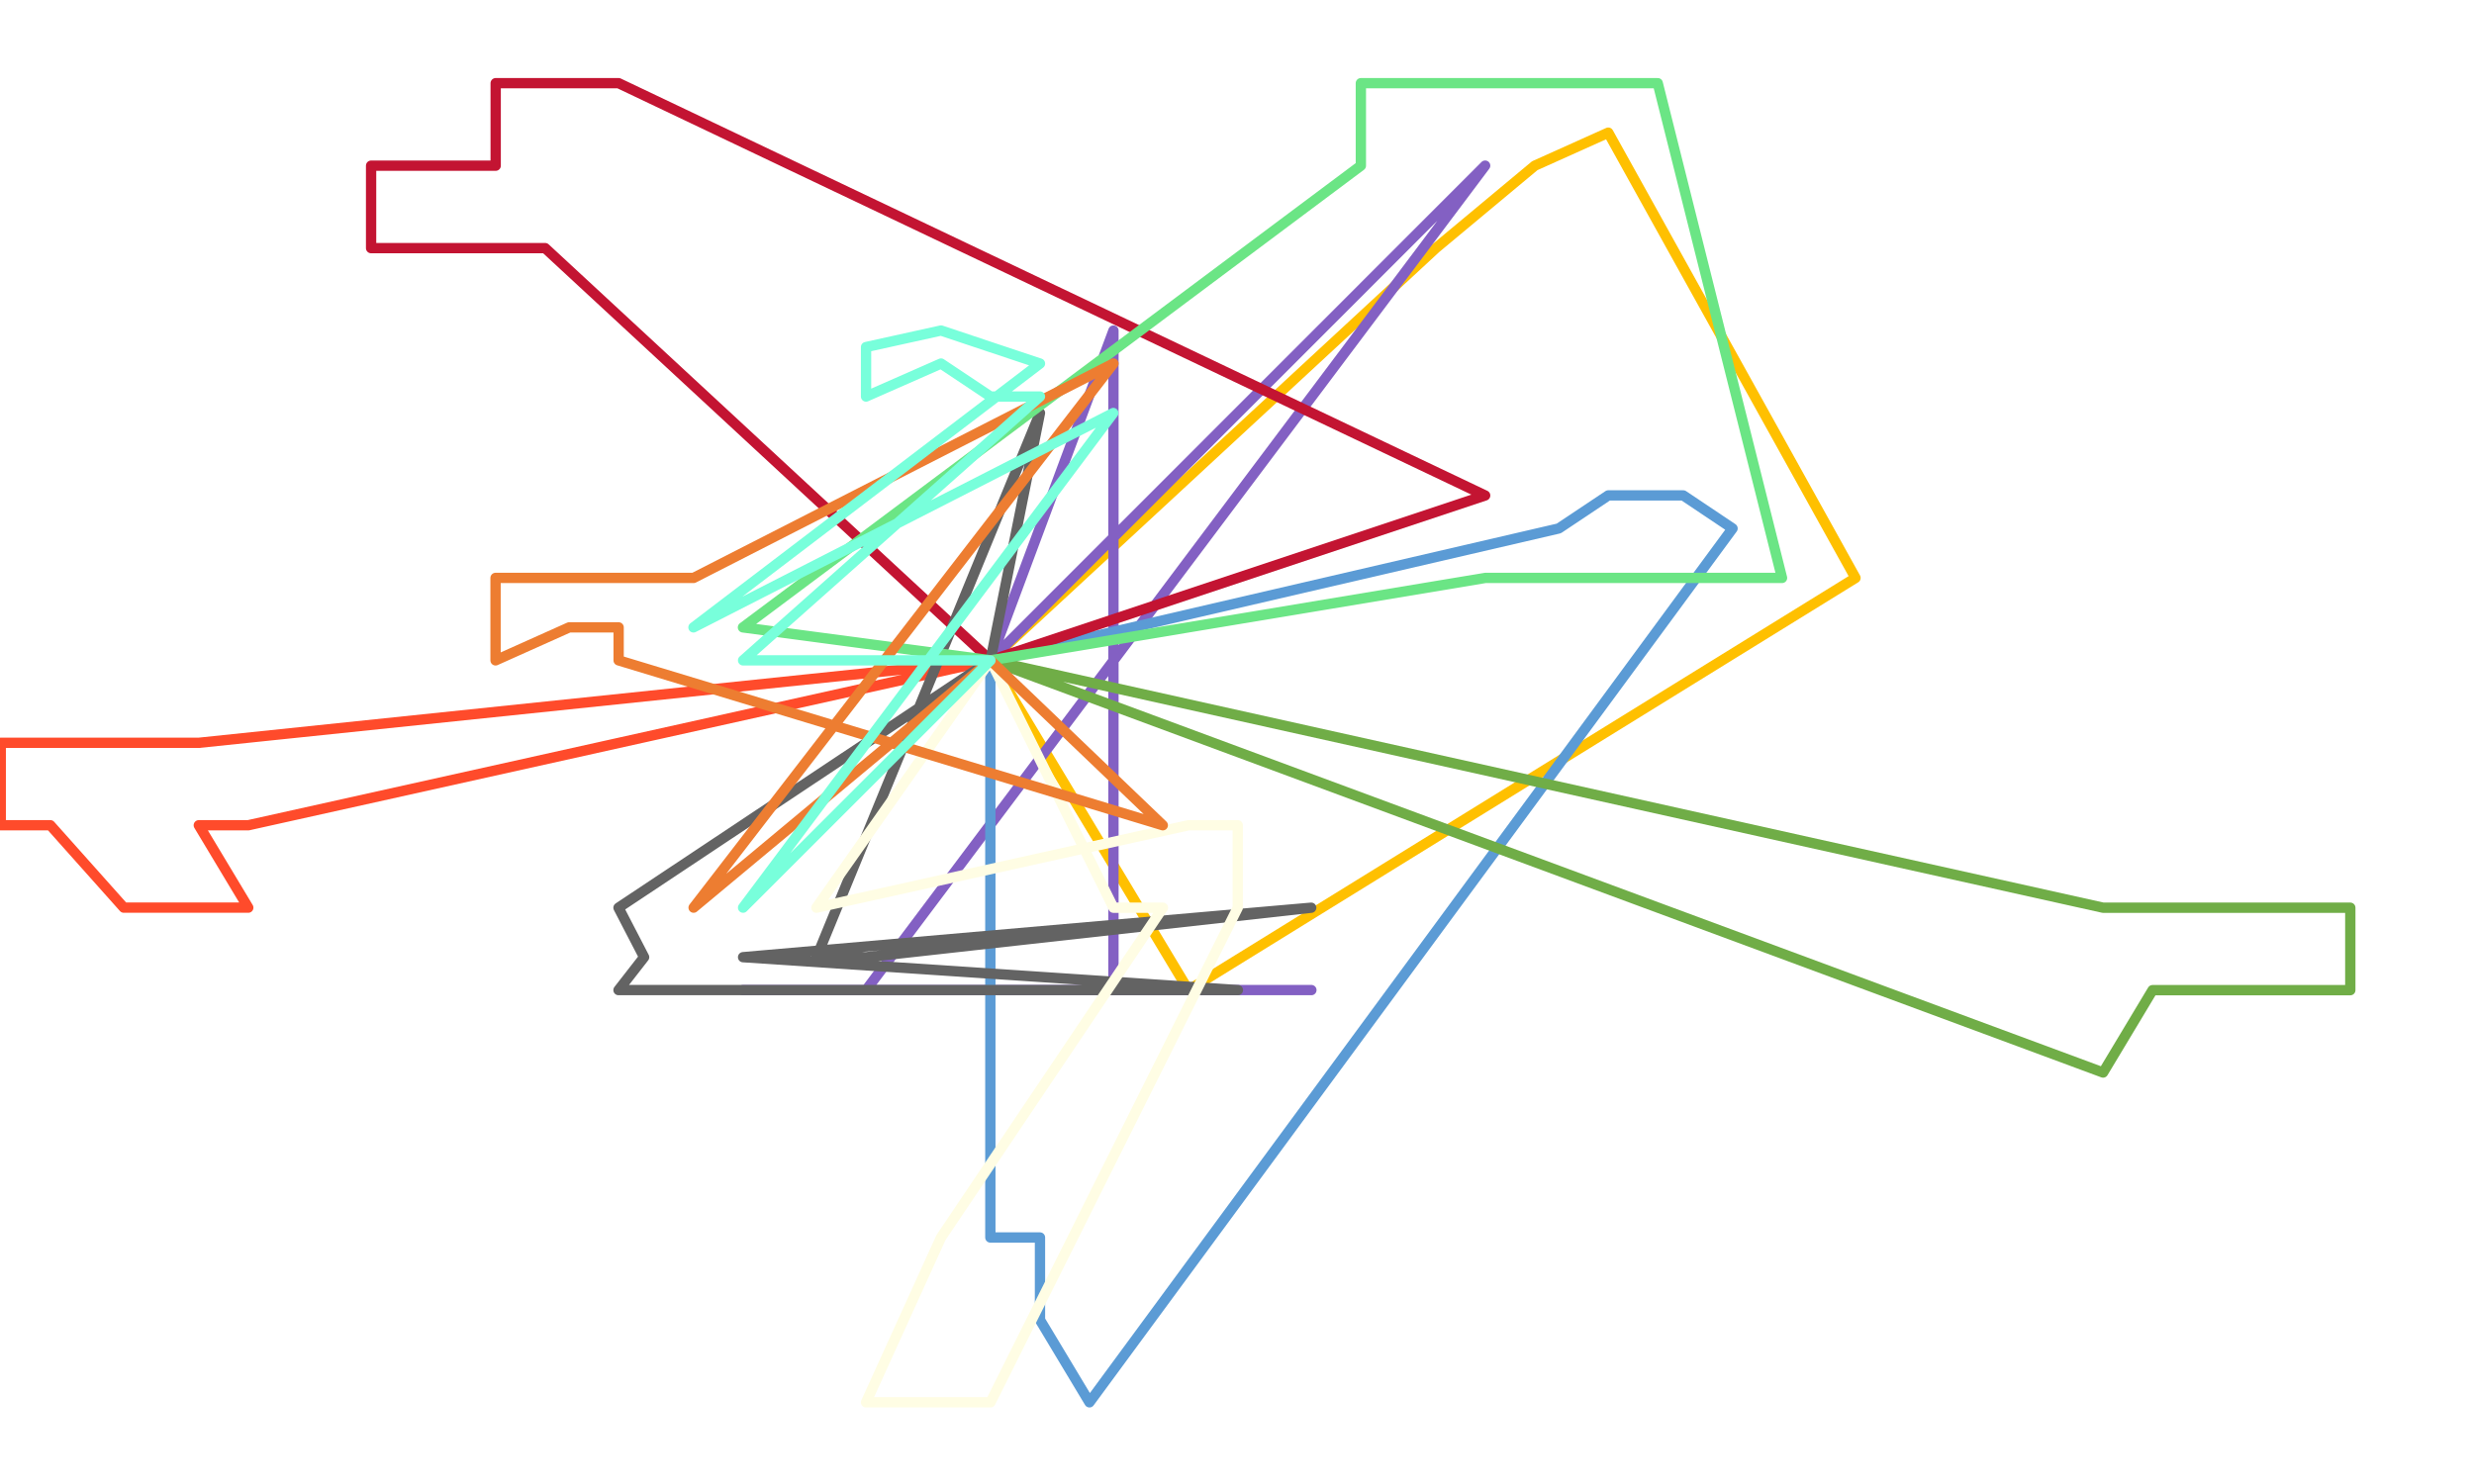
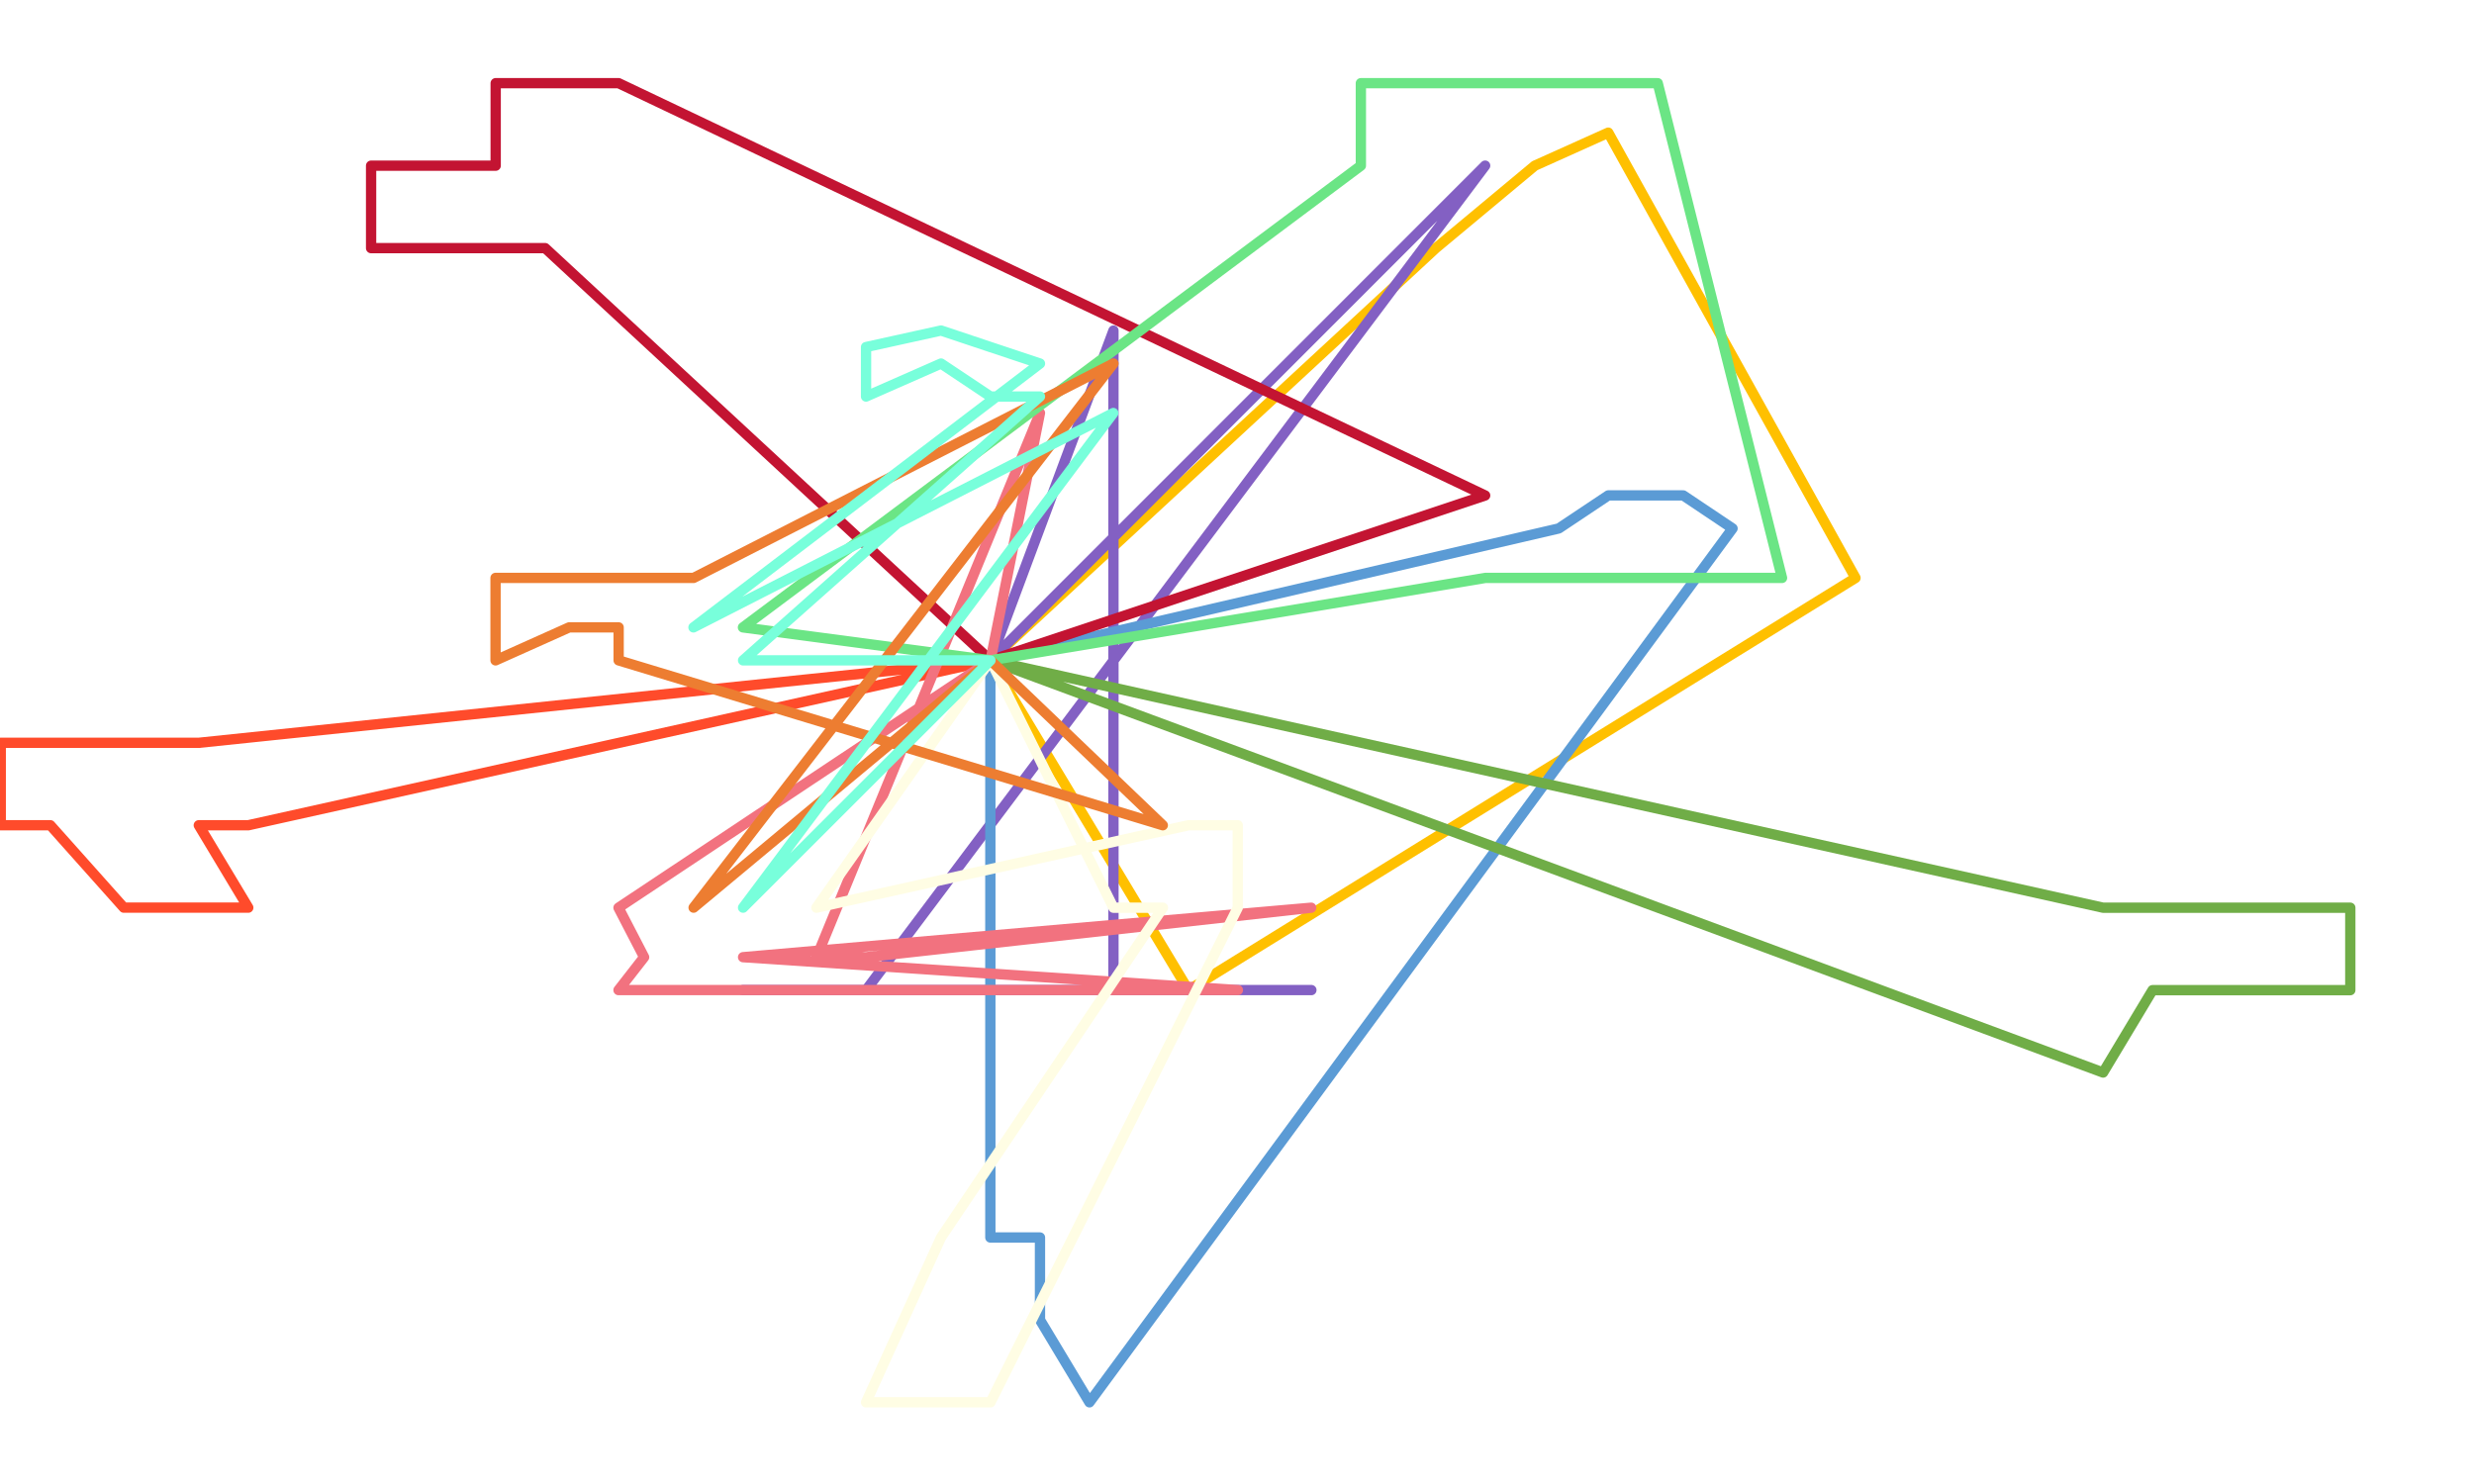
<svg xmlns="http://www.w3.org/2000/svg" width="1650" height="990" xml:space="preserve" overflow="hidden">
  <defs>
    <clipPath id="clip0">
      <rect x="2368" y="796" width="1650" height="990" />
    </clipPath>
  </defs>
  <g clip-path="url(#clip0)" transform="translate(-2368 -796)">
    <g>
      <path d="M3028.5 1236.54 3325.61 961.532 3391.61 906.53 3440.61 884.5 3605.5 1181.54 3160.6 1456.5 3028.5 1236.54" stroke="#FFC000" stroke-width="6.875" stroke-linecap="round" stroke-linejoin="round" stroke-miterlimit="10" fill="none" />
    </g>
    <g>
      <path d="M3028.6 1236.54 3358.5 906.5 2945.6 1456.5 2896.6 1456.5 3242.61 1456.5 2863.5 1456.5 3110.6 1456.5 3110.6 1016.53 3028.6 1236.54" stroke="#8360C3" stroke-width="6.875" stroke-linecap="round" stroke-linejoin="round" stroke-miterlimit="10" fill="none" />
    </g>
    <g>
      <path d="M3028.5 1236.54 3028.5 1621.55 3061.6 1621.55 3061.6 1676.56 3094.6 1731.5 3523.5 1148.54 3490.61 1126.5 3440.61 1126.5 3407.61 1148.54 3028.5 1236.54" stroke="#5B9BD5" stroke-width="6.875" stroke-linecap="round" stroke-linejoin="round" stroke-miterlimit="10" fill="none" />
    </g>
    <g>
      <path d="M3028.6 1236.5 2731.59 961.532 2665.59 961.532 2615.5 961.532 2615.5 906.53 2698.59 906.53 2698.59 851.5 2731.59 851.5 2780.59 851.5 3358.5 1126.54 3028.6 1236.5" stroke="#C31432" stroke-width="6.875" stroke-linecap="round" stroke-linejoin="round" stroke-miterlimit="10" fill="none" />
    </g>
    <g>
      <path d="M3028.5 1236.5 2533.58 1346.54 2500.58 1346.54 2533.58 1401.5 2450.58 1401.5 2401.58 1346.54 2368.5 1346.54 2368.5 1291.54 2450.58 1291.54 2500.58 1291.54 3028.5 1236.5" stroke="#FF4B2B" stroke-width="6.875" stroke-linecap="round" stroke-linejoin="round" stroke-miterlimit="10" fill="none" />
    </g>
    <g>
      <path d="M3028.5 1236.5 3770.62 1401.55 3820.63 1401.55 3853.63 1401.55 3935.5 1401.55 3935.5 1456.55 3886.63 1456.55 3820.63 1456.55 3803.62 1456.55 3770.62 1511.5 3028.5 1236.5" stroke="#70AD47" stroke-width="6.875" stroke-linecap="round" stroke-linejoin="round" stroke-miterlimit="10" fill="none" />
    </g>
    <g>
-       <path d="M3028.6 1236.54 3061.6 1071.5 2912.6 1434.55 2945.6 1434.55 3242.5 1401.55 2863.59 1434.55 3193.6 1456.5 2830.59 1456.5 2780.5 1456.5 2797.59 1434.55 2780.5 1401.55 3028.6 1236.54" stroke="#636363" stroke-width="6.875" stroke-linecap="round" stroke-linejoin="round" stroke-miterlimit="10" fill="none" />
+       <path d="M3028.6 1236.54 3061.6 1071.5 2912.6 1434.55 2945.6 1434.55 3242.5 1401.55 2863.59 1434.55 3193.6 1456.5 2830.59 1456.5 2780.5 1456.5 2797.59 1434.55 2780.5 1401.55 3028.6 1236.54" stroke="#F2727F" stroke-width="6.875" stroke-linecap="round" stroke-linejoin="round" stroke-miterlimit="10" fill="none" />
    </g>
    <g>
      <path d="M3028.6 1236.5 2912.5 1401.55 3160.6 1346.54 3193.5 1346.54 3193.5 1401.55 3028.6 1731.5 2995.6 1731.5 2945.6 1731.5 2995.6 1621.55 3143.6 1401.55 3110.6 1401.55 3028.6 1236.5" stroke="#FFFDE4" stroke-width="6.875" stroke-linecap="round" stroke-linejoin="round" stroke-miterlimit="10" fill="none" />
    </g>
    <g>
-       <path d="M3028.6 1236.5 3358.61 1181.54 3440.61 1181.54 3457.61 1181.54 3556.5 1181.54 3473.61 851.5 3440.61 851.5 3358.61 851.5 3275.61 851.5 3275.61 906.53 2863.5 1214.54 3028.6 1236.5" stroke="#6bE585" stroke-width="6.875" stroke-linecap="round" stroke-linejoin="round" stroke-miterlimit="10" fill="none" />
+       <path d="M3028.6 1236.5 3358.61 1181.54 3440.61 1181.54 3457.61 1181.54 3556.5 1181.54 3473.61 851.5 3440.61 851.5 3358.61 851.5 3275.61 851.5 3275.61 906.53 2863.5 1214.54 3028.6 1236.5" stroke="#6BE585" stroke-width="6.875" stroke-linecap="round" stroke-linejoin="round" stroke-miterlimit="10" fill="none" />
    </g>
    <g>
      <path d="M3028.6 1236.54 3143.5 1346.54 2780.59 1236.54 2780.59 1214.54 2747.59 1214.54 2698.5 1236.54 2698.5 1181.54 2747.59 1181.54 2780.59 1181.54 2830.59 1181.54 3110.6 1038.5 2830.59 1401.5 3028.6 1236.54" stroke="#ED7D31" stroke-width="6.875" stroke-linecap="round" stroke-linejoin="round" stroke-miterlimit="10" fill="none" />
    </g>
    <g>
      <path d="M3028.6 1236.54 2863.59 1236.54 3061.6 1060.53 3028.6 1060.53 2995.6 1038.53 2945.6 1060.53 2945.6 1027.53 2995.6 1016.5 3028.6 1027.53 3061.6 1038.53 2830.5 1214.54 3110.5 1071.54 2863.59 1401.5 3028.6 1236.54" stroke="#78FFDB" stroke-width="6.875" stroke-linecap="round" stroke-linejoin="round" stroke-miterlimit="10" fill="none" />
    </g>
  </g>
</svg>
